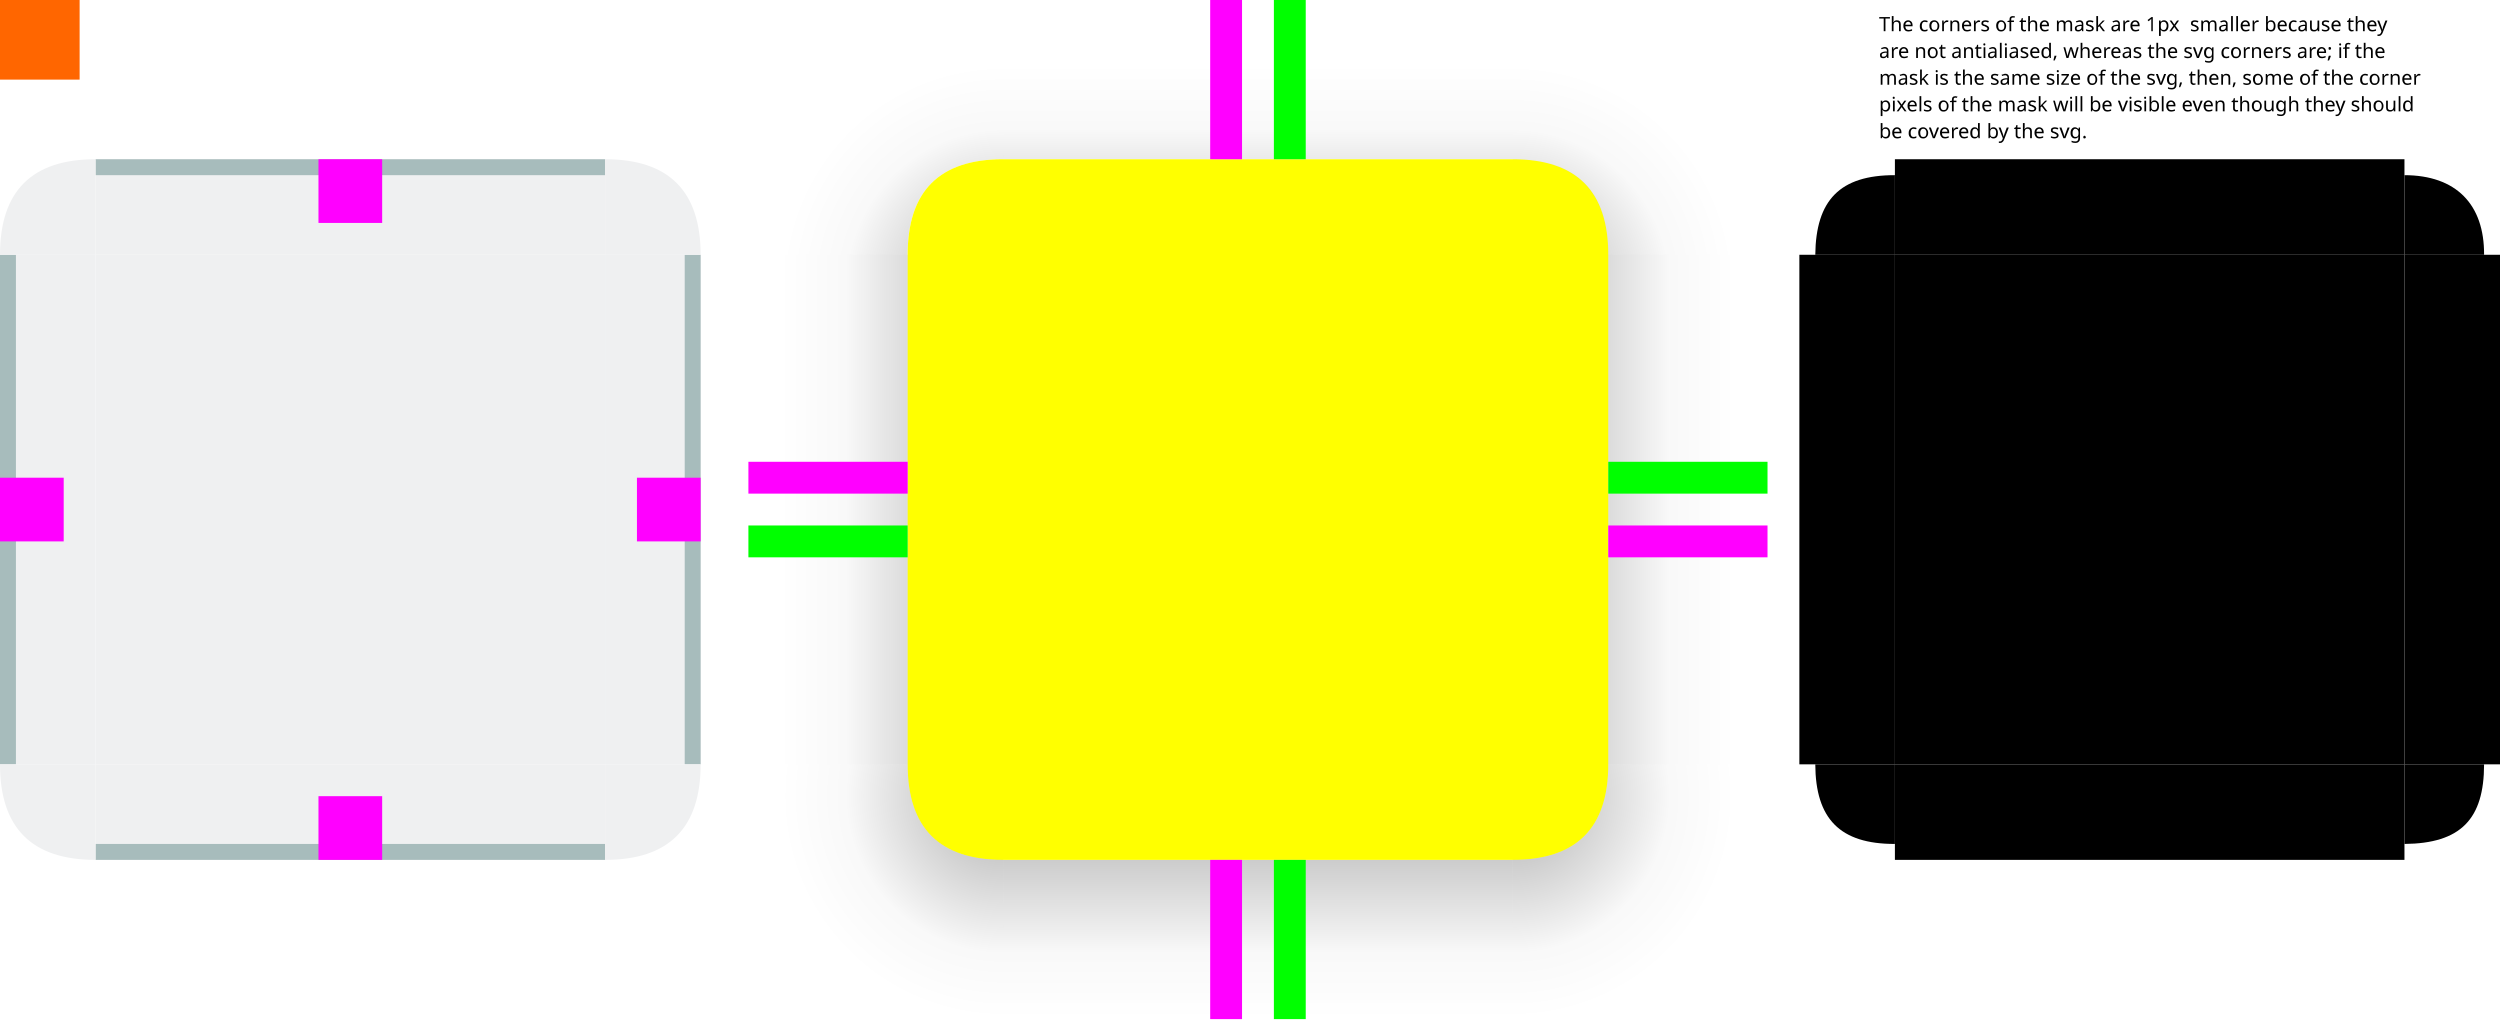
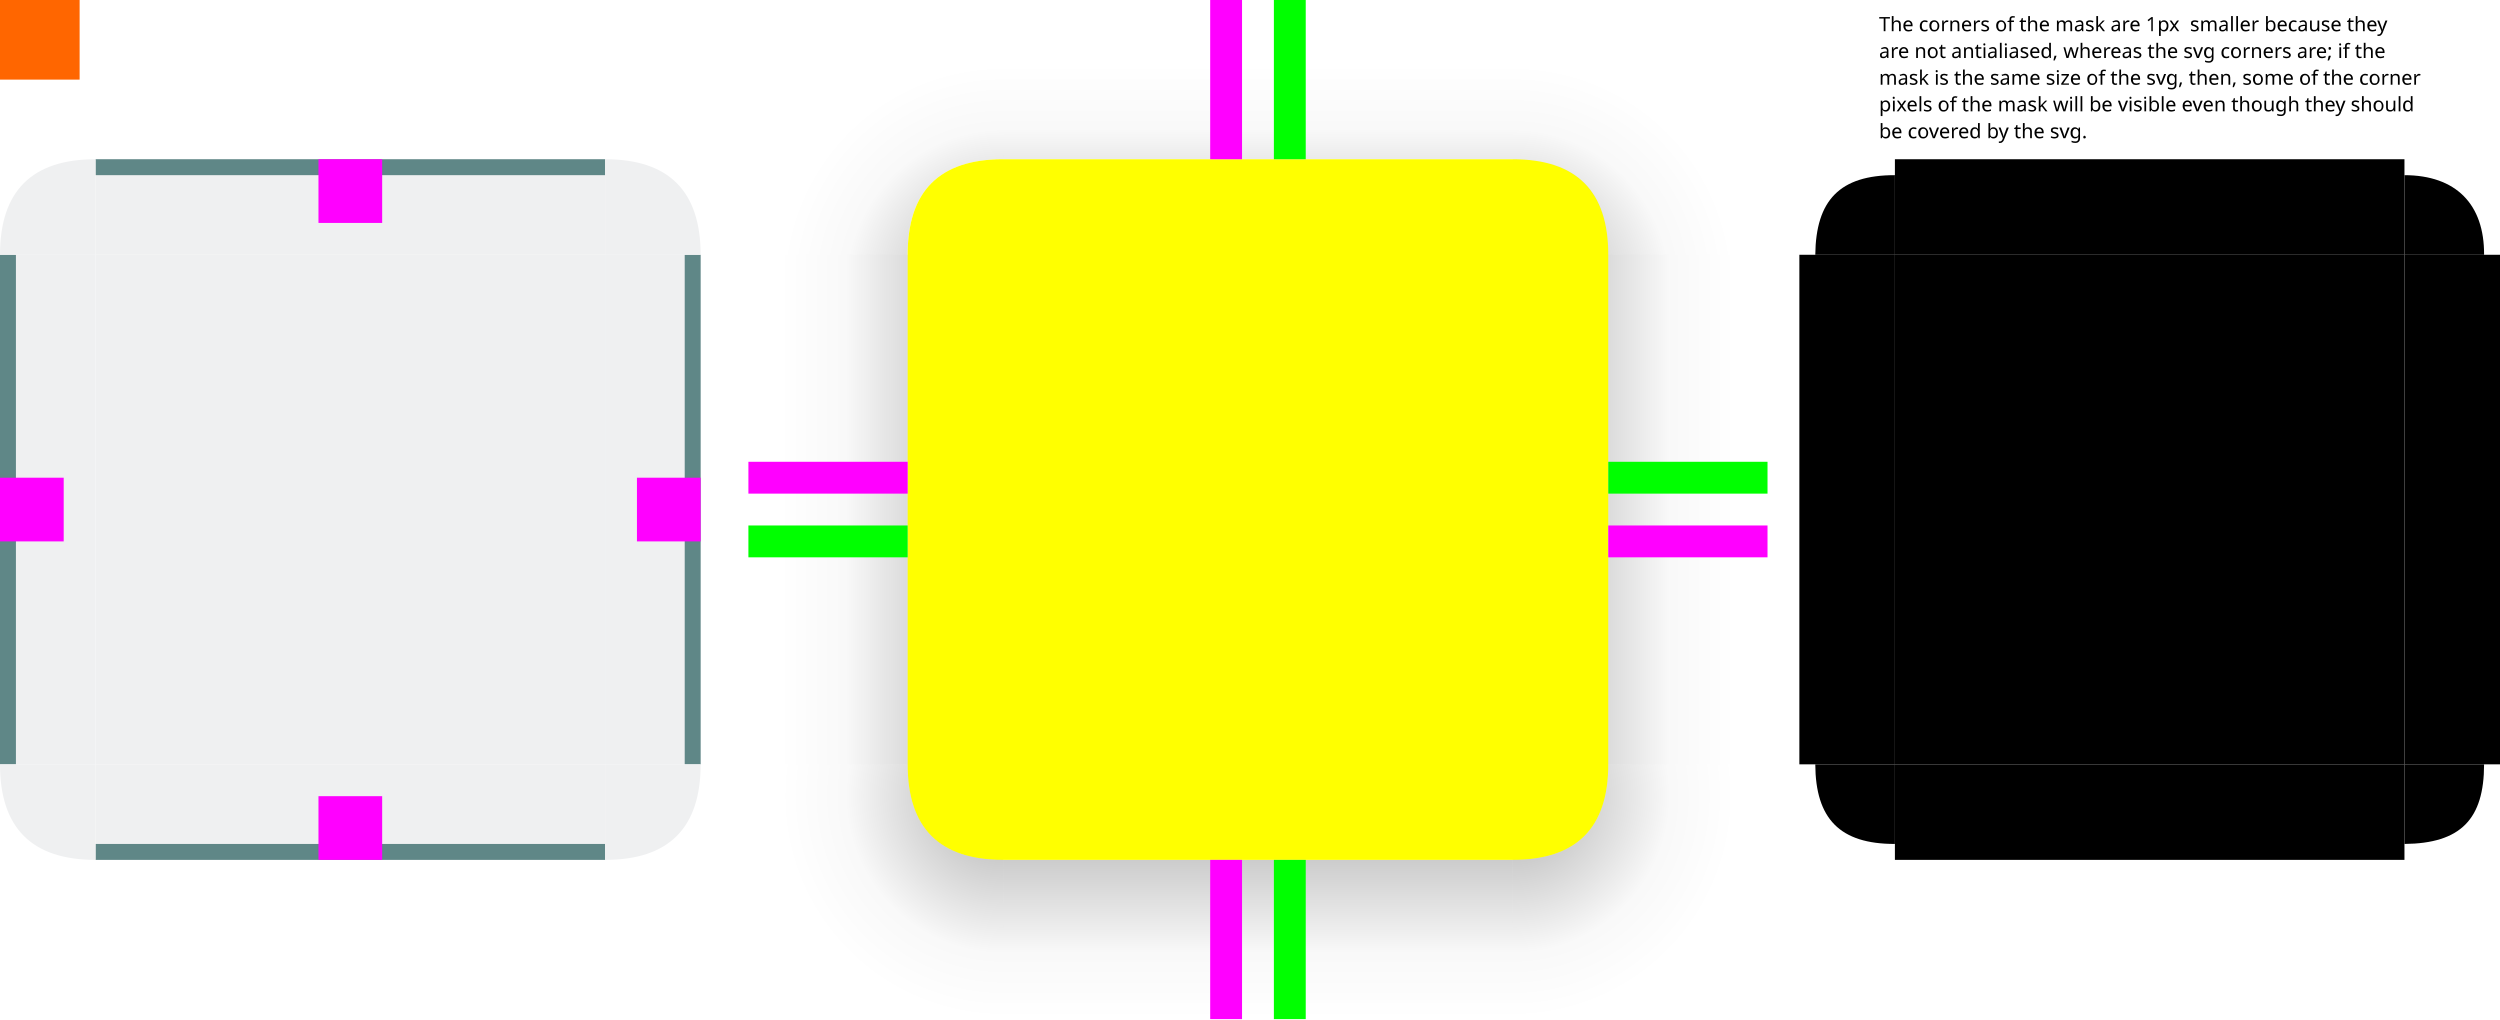
<svg xmlns="http://www.w3.org/2000/svg" xmlns:xlink="http://www.w3.org/1999/xlink" id="svg2" height="64" viewBox="0 0 157 64" width="157" version="1.1">
  <defs id="defs15">
    <style type="text/css" id="current-color-scheme">
            .ColorScheme-Text {
                color:#232629;
                stop-color:#232629;
            }
            .ColorScheme-Background {
                color:#eff0f1;
                stop-color:#eff0f1;
            }
        </style>
    <linearGradient id="shadow-side" gradientUnits="userSpaceOnUse">
      <stop id="stop1762" offset="0" style="stop-color:#000;stop-opacity:.2" />
      <stop id="stop1760" offset=".333" style="stop-color:#000;stop-opacity:.1" />
      <stop id="stop1758" offset=".5" style="stop-color:#000;stop-opacity:.05" />
      <stop id="stop1756" offset=".583" style="stop-color:#000;stop-opacity:.025" />
      <stop id="stop1754" offset="1" style="stop-color:#000;stop-opacity:0" />
    </linearGradient>
    <linearGradient id="shadow-corner" gradientUnits="userSpaceOnUse">
      <stop id="stop11958" offset="0" style="stop-color:#000;stop-opacity:1" />
      <stop id="stop11960" offset=".286" style="stop-color:#000;stop-opacity:.2" />
      <stop id="stop11962" offset=".524" style="stop-color:#000;stop-opacity:.1" />
      <stop id="stop11966" offset=".643" style="stop-color:#000;stop-opacity:.05" />
      <stop id="stop11968" offset=".702" style="stop-color:#000;stop-opacity:.025" />
      <stop id="stop11970" offset="1" style="stop-color:#000;stop-opacity:0" />
    </linearGradient>
    <linearGradient xlink:href="#shadow-side" id="linearGradient1734" gradientUnits="userSpaceOnUse" x1="16" y1="6" x2="16" y2="16" />
    <linearGradient xlink:href="#shadow-side" id="linearGradient1984" gradientUnits="userSpaceOnUse" x1="12" y1="16" x2="2" y2="16" />
    <linearGradient xlink:href="#shadow-side" id="linearGradient4945" gradientUnits="userSpaceOnUse" x1="16" y1="14" x2="16" y2="4" />
    <linearGradient xlink:href="#shadow-side" id="linearGradient8667" gradientUnits="userSpaceOnUse" x1="4" y1="16" x2="14" y2="16" />
    <radialGradient xlink:href="#shadow-corner" id="radialGradient3268" cx="95" cy="50" fx="95" fy="50" r="6.5" gradientUnits="userSpaceOnUse" gradientTransform="matrix(0,2.153846,-2.153846,0,107.6923,-202.6154)" />
    <radialGradient xlink:href="#shadow-corner" id="radialGradient3268-4" cx="95" cy="50" fx="95" fy="50" r="6.5" gradientUnits="userSpaceOnUse" gradientTransform="matrix(0,2.153846,-2.153846,0,107.6923,-202.6154)" />
    <radialGradient xlink:href="#shadow-corner" id="radialGradient3268-6" cx="93.143" cy="50" fx="93.143" fy="50" r="6.5" gradientUnits="userSpaceOnUse" gradientTransform="matrix(0,2.153846,-2.153846,0,107.6923,-202.6154)" />
    <radialGradient xlink:href="#shadow-corner" id="radialGradient3268-6-6" cx="93.143" cy="50" fx="93.143" fy="50" r="6.5" gradientUnits="userSpaceOnUse" gradientTransform="matrix(0,2.153846,-2.153846,0,107.6923,-202.6154)" />
  </defs>
  <rect id="hint-tile-center" height="5" style="fill:#ff6600" width="5" x="0" y="0" />
  <g id="top" transform="translate(6,10)">
    <rect id="rect4152" height="6" style="opacity:1;fill:currentColor" class="ColorScheme-Background" width="32" x="0" y="0" />
-     <path style="opacity:0.5" d="M 0,0 V 1 H 32 V 0 Z" id="path1337" class="ColorScheme-Background" fill="#5f8787" />
+     <path style="opacity:1" d="M 0,0 V 1 H 32 V 0 Z" id="path1337" fill="#5f8787" />
  </g>
  <g id="bottom" transform="translate(6,48)">
    <rect id="rect4148" height="6" style="opacity:1;fill:currentColor" class="ColorScheme-Background" width="32" x="0" y="0" />
-     <path style="opacity:0.5" d="M 0,5 V 6 H 32 V 5 Z" id="path1671" class="ColorScheme-Background" fill="#5f8787" />
+     <path style="opacity:1" d="M 0,5 V 6 H 32 V 5 Z" id="path1671" fill="#5f8787" />
  </g>
  <g id="left" transform="translate(0,16)">
    <rect id="rect4144" height="32" style="opacity:1;fill:currentColor" class="ColorScheme-Background" width="6" x="0" y="0" />
-     <path style="opacity:0.5" d="M 0,32 H 1 V 0 H 0 Z" id="path1785" class="ColorScheme-Background" fill="#5f8787" />
+     <path style="opacity:1" d="M 0,32 H 1 V 0 H 0 Z" id="path1785" fill="#5f8787" />
  </g>
  <g id="right" transform="translate(38,16)">
    <rect id="rect4140" height="32" style="opacity:1;fill:currentColor" class="ColorScheme-Background" width="6" x="0" y="0" />
-     <path style="opacity:0.5" d="M 5,32 H 6 V 0 H 5 Z" id="path1902" class="ColorScheme-Background" fill="#5f8787" />
+     <path style="opacity:1" d="M 5,32 H 6 V 0 H 5 Z" id="path1902" fill="#5f8787" />
  </g>
  <g id="center" transform="translate(6,16)">
    <rect id="rect4138" height="32" style="opacity:1;fill:currentColor" class="ColorScheme-Background" width="32" x="0" y="0" />
  </g>
  <g id="topleft" transform="translate(0,10)">
    <path d="M 0,6 H 6 V 0 C 2,0 0,2 0,6 Z" style="opacity:1;fill:currentColor" class="ColorScheme-Background" id="path3115" />
  </g>
  <g id="topright" transform="translate(38,10)">
    <path d="M 0,0 V 6 H 6 C 6,2 4,0 0,0 Z" style="opacity:1;fill:currentColor" class="ColorScheme-Background" id="path3118" />
  </g>
  <g id="bottomleft" transform="translate(0,48)">
    <path d="M 6,6 V 0 H 0 c 0,4 2,6 6,6 z" style="opacity:1;fill:currentColor" class="ColorScheme-Background" id="path3124" />
  </g>
  <g id="bottomright" transform="translate(38,48)">
    <path d="M 0,6 V 0 H 6 C 6,4 4,6 0,6 Z" style="opacity:1;fill:currentColor" class="ColorScheme-Background" id="path3121" />
  </g>
  <rect id="hint-top-margin" height="4" style="fill:#ff00ff;stroke-width:1" width="4" x="20" y="10" />
  <rect id="hint-bottom-margin" height="4" style="fill:#ff00ff;stroke-width:1" width="4" x="20" y="50" />
  <rect id="hint-right-margin" height="4" style="fill:#ff00ff;stroke-width:1" width="4" x="40" y="30" />
  <rect id="hint-left-margin" height="4" style="fill:#ff00ff;stroke-width:1" width="4" x="0" y="30" />
  <rect id="hint-top-inset" height="9.99999993923e-09" style="fill:#00ff00" width="4" x="20" y="10" />
  <rect id="hint-bottom-inset" height="9.99999993923e-09" style="fill:#00ff00" width="4" x="20" y="54" />
  <rect id="hint-left-inset" height="4" style="fill:#00ff00" width="9.99999993923e-09" x="0" y="30" />
  <rect id="hint-right-inset" height="4" style="fill:#00ff00" width="9.99999993923e-09" x="44" y="30" />
  <rect id="mask-top" height="6" width="32" x="119" y="10" />
  <rect id="mask-center" height="32" width="32" x="119" y="16" />
  <rect id="mask-bottom" height="6" transform="scale(1,-1)" width="32" x="119" y="-54" />
  <rect id="mask-left" height="32" width="6" x="113" y="16" />
  <rect id="mask-right" height="32" width="6" x="151" y="16" />
  <path id="mask-topleft" d="m 114,16 h -1 6 v -6 1 c -3.457,-0.005 -4.963,1.573 -5,5 z" />
  <g id="shadow-center" transform="translate(63,16)">
    <rect id="rect4908" height="32" style="opacity:0.001;fill-opacity:0.001" width="32" x="0" y="0" />
  </g>
  <g id="shadow-topleft" transform="rotate(180,31.5,8)">
    <path d="M 0,6 V 0 H 6 C 6,4 4,6 0,6 Z" style="opacity:0.001;fill:#000000;fill-opacity:0.004" id="path95-4-2" />
    <path id="path2368-7-5" style="fill:url(#radialGradient3268-6-6);fill-opacity:1;fill-rule:evenodd;stroke-width:1" d="M 6,0 C 6,4 4,6 0,6 V 16 H 3 C 10.18,16 16,10.18 16,3 V 0 Z" />
  </g>
  <g id="shadow-top" transform="translate(63)">
    <rect id="st" height="10" width="32" style="fill:url(#linearGradient4945);fill-opacity:1" x="0" y="0" />
    <rect id="rect1546" height="6" style="opacity:0.001;fill:#000000;fill-opacity:0.004;fill-rule:evenodd" width="32" y="10" x="0" />
  </g>
  <g id="shadow-bottom" transform="translate(63,48)">
    <rect id="rect1546-6" height="6" style="opacity:0.001;fill:#000000;fill-opacity:0.004;fill-rule:evenodd" width="32" x="0" y="0" />
    <rect id="sb" height="10" width="32" y="6" style="fill:url(#linearGradient1734);fill-opacity:1" x="0" />
  </g>
  <path style="opacity:1;fill:#ffff00;stroke-width:2;stroke-linecap:round" d="m 63,10 h 32 c 4,0 6,2 6,6 v 32 c 0,4 -2,6 -6,6 H 63 c -4,0 -6,-2 -6,-6 V 16 c 0,-4 2,-6 6,-6 z" id="path838" />
  <g id="shadow-left" transform="translate(47,16)">
    <rect id="sl" height="32" width="10" style="fill:url(#linearGradient1984);fill-opacity:1" x="0" y="0" />
    <rect id="rect1546-3-7" height="32" style="opacity:0.001;fill:#000000;fill-opacity:0.004;fill-rule:evenodd" width="6" x="10" y="0" />
  </g>
  <g id="shadow-right" transform="translate(95,16)">
    <rect id="rect1546-3" height="32" style="opacity:0.001;fill:#000000;fill-opacity:0.004;fill-rule:evenodd" width="6" x="0" y="0" />
    <rect id="sr" height="32" width="10" x="6" style="fill:url(#linearGradient8667);fill-opacity:1" y="0" />
  </g>
  <rect id="shadow-hint-top-margin" height="10" style="fill:#ff00ff" width="2" x="76" y="0" />
  <rect id="shadow-hint-bottom-margin" height="10" style="fill:#ff00ff" width="2" x="76" y="54" />
  <rect id="shadow-hint-right-margin" height="2" style="fill:#ff00ff" width="10" x="101" y="33" />
  <rect id="shadow-hint-left-margin" height="2" style="fill:#ff00ff" width="10" x="47" y="29" />
  <rect id="shadow-hint-top-inset" height="10" style="fill:#00ff00" width="2" x="80" y="0" />
  <rect id="shadow-hint-bottom-inset" height="10" style="fill:#00ff00" width="2" x="80" y="54" />
  <rect id="shadow-hint-right-inset" height="2" style="fill:#00ff00" width="10" x="101" y="29" />
  <rect id="shadow-hint-left-inset" height="2" style="fill:#00ff00" width="10" x="47" y="33" />
  <g id="shadow-bottomright" transform="translate(95,48)">
    <path d="M 0,6 V 0 H 6 C 6,3.999 3.98,6 0,6 Z" style="opacity:0.001;fill:#000000;fill-opacity:0.004" id="path95" />
    <path id="path2368" style="fill:url(#radialGradient3268);fill-opacity:1;fill-rule:evenodd;stroke-width:1" d="M 6,0 C 6,4 4,6 0,6 V 16 H 3 C 10.18,16 16,10.18 16,3 V 0 Z" />
  </g>
  <g id="shadow-bottomright-9" transform="translate(95,48)" />
  <g id="shadow-bottomleft" transform="matrix(-1,0,0,1,63,48)">
    <path d="M 3,6 H 0 V 0 H 6 V 3 C 6,4.657 4.657,6 3,6 Z" style="opacity:0.001;fill:#000000;fill-opacity:0.004" id="path95-1" />
    <path id="path2368-0" style="fill:url(#radialGradient3268-4);fill-opacity:1;fill-rule:evenodd;stroke-width:1" d="M 6,0 C 6,3.999 3.995,6 0,6 V 16 H 3 C 10.18,16 16,10.18 16,3 V 0 Z" />
  </g>
  <g id="shadow-topright" transform="matrix(1,0,0,-1,95,16)">
    <path d="M 3,6 H 0 V 0 H 6 V 3 C 6,4.657 4.657,6 3,6 Z" style="opacity:0.001;fill:#000000;fill-opacity:0.004" id="path95-4" />
    <path id="path2368-7" style="fill:url(#radialGradient3268-6);fill-opacity:1;fill-rule:evenodd;stroke-width:1" d="M 6,0 C 6,3.988 3.974,6 0,6 V 16 H 3 C 10.18,16 16,10.18 16,3 V 0 Z" />
  </g>
  <rect style="color:#eff0f1;fill:currentColor;fill-opacity:1;stroke:none;stop-color:#eff0f1" id="thick-center" width="32" height="32" x="19" y="75" class="ColorScheme-Background" />
  <rect transform="rotate(90)" style="fill:#800080;fill-opacity:1;stroke:none;stroke-width:1.155" id="thick-hint-right-margin" width="4" height="8" x="95" y="-56" />
  <rect transform="rotate(90)" y="-20" x="95" height="8" width="4" id="thick-hint-left-margin" style="fill:#800080;fill-opacity:1;stroke:none;stroke-width:1.155" />
  <rect y="69" x="38" height="8" width="4" id="thick-hint-top-margin" style="fill:#800080;fill-opacity:1;stroke:none;stroke-width:1.155" />
  <rect style="fill:#800080;fill-opacity:1;stroke:none;stroke-width:1.155" id="thick-hint-bottom-margin" width="4" height="8" x="39" y="105" />
  <path id="mask-topright" d="m 156,16 h 1 -6 v -6 1 c 3.233,0.006 5.021,1.824 5,5 z" />
  <path id="mask-bottomright" d="m 156,48 h 1 -6 v 6 -1 c 3.531,-0.032 5,-1.554 5,-5 z" />
  <path id="mask-bottomleft" d="m 114,48 h -1 6 v 6 -1 c -3.457,0.005 -4.984,-1.58 -5,-5 z" />
  <text xml:space="preserve" style="font-stretch:condensed;font-size:1.252px;font-family:Impact;-inkscape-font-specification:'Impact Condensed';text-align:start;text-anchor:start;fill:#ff0000;stroke:#000000;stroke-width:5.729;stroke-linecap:round" x="118" y="1.958" id="text1204">
    <tspan id="tspan1202" x="118" y="1.958" style="font-style:normal;font-variant:normal;font-weight:normal;font-stretch:normal;font-size:1.252px;font-family:'Noto Sans';-inkscape-font-specification:'Noto Sans';text-align:start;text-anchor:start;fill:#000000;stroke:none;stroke-width:5.729">The corners of the mask are 1px  smaller because they</tspan>
    <tspan x="118" y="3.637" style="font-style:normal;font-variant:normal;font-weight:normal;font-stretch:normal;font-size:1.252px;font-family:'Noto Sans';-inkscape-font-specification:'Noto Sans';text-align:start;text-anchor:start;fill:#000000;stroke:none;stroke-width:5.729" id="tspan1358">are not antialiased, whereas the svg corners are; if the</tspan>
    <tspan x="118" y="5.317" style="font-style:normal;font-variant:normal;font-weight:normal;font-stretch:normal;font-size:1.252px;font-family:'Noto Sans';-inkscape-font-specification:'Noto Sans';text-align:start;text-anchor:start;fill:#000000;stroke:none;stroke-width:5.729" id="tspan1360">mask is the same size of the svg, then, some of the corner</tspan>
    <tspan x="118" y="6.996" style="font-style:normal;font-variant:normal;font-weight:normal;font-stretch:normal;font-size:1.252px;font-family:'Noto Sans';-inkscape-font-specification:'Noto Sans';text-align:start;text-anchor:start;fill:#000000;stroke:none;stroke-width:5.729" id="tspan1362">pixels of the mask will be visible even though they should</tspan>
    <tspan x="118" y="8.676" style="font-style:normal;font-variant:normal;font-weight:normal;font-stretch:normal;font-size:1.252px;font-family:'Noto Sans';-inkscape-font-specification:'Noto Sans';text-align:start;text-anchor:start;fill:#000000;stroke:none;stroke-width:5.729" id="tspan1364">be covered by the svg.</tspan>
  </text>
</svg>
